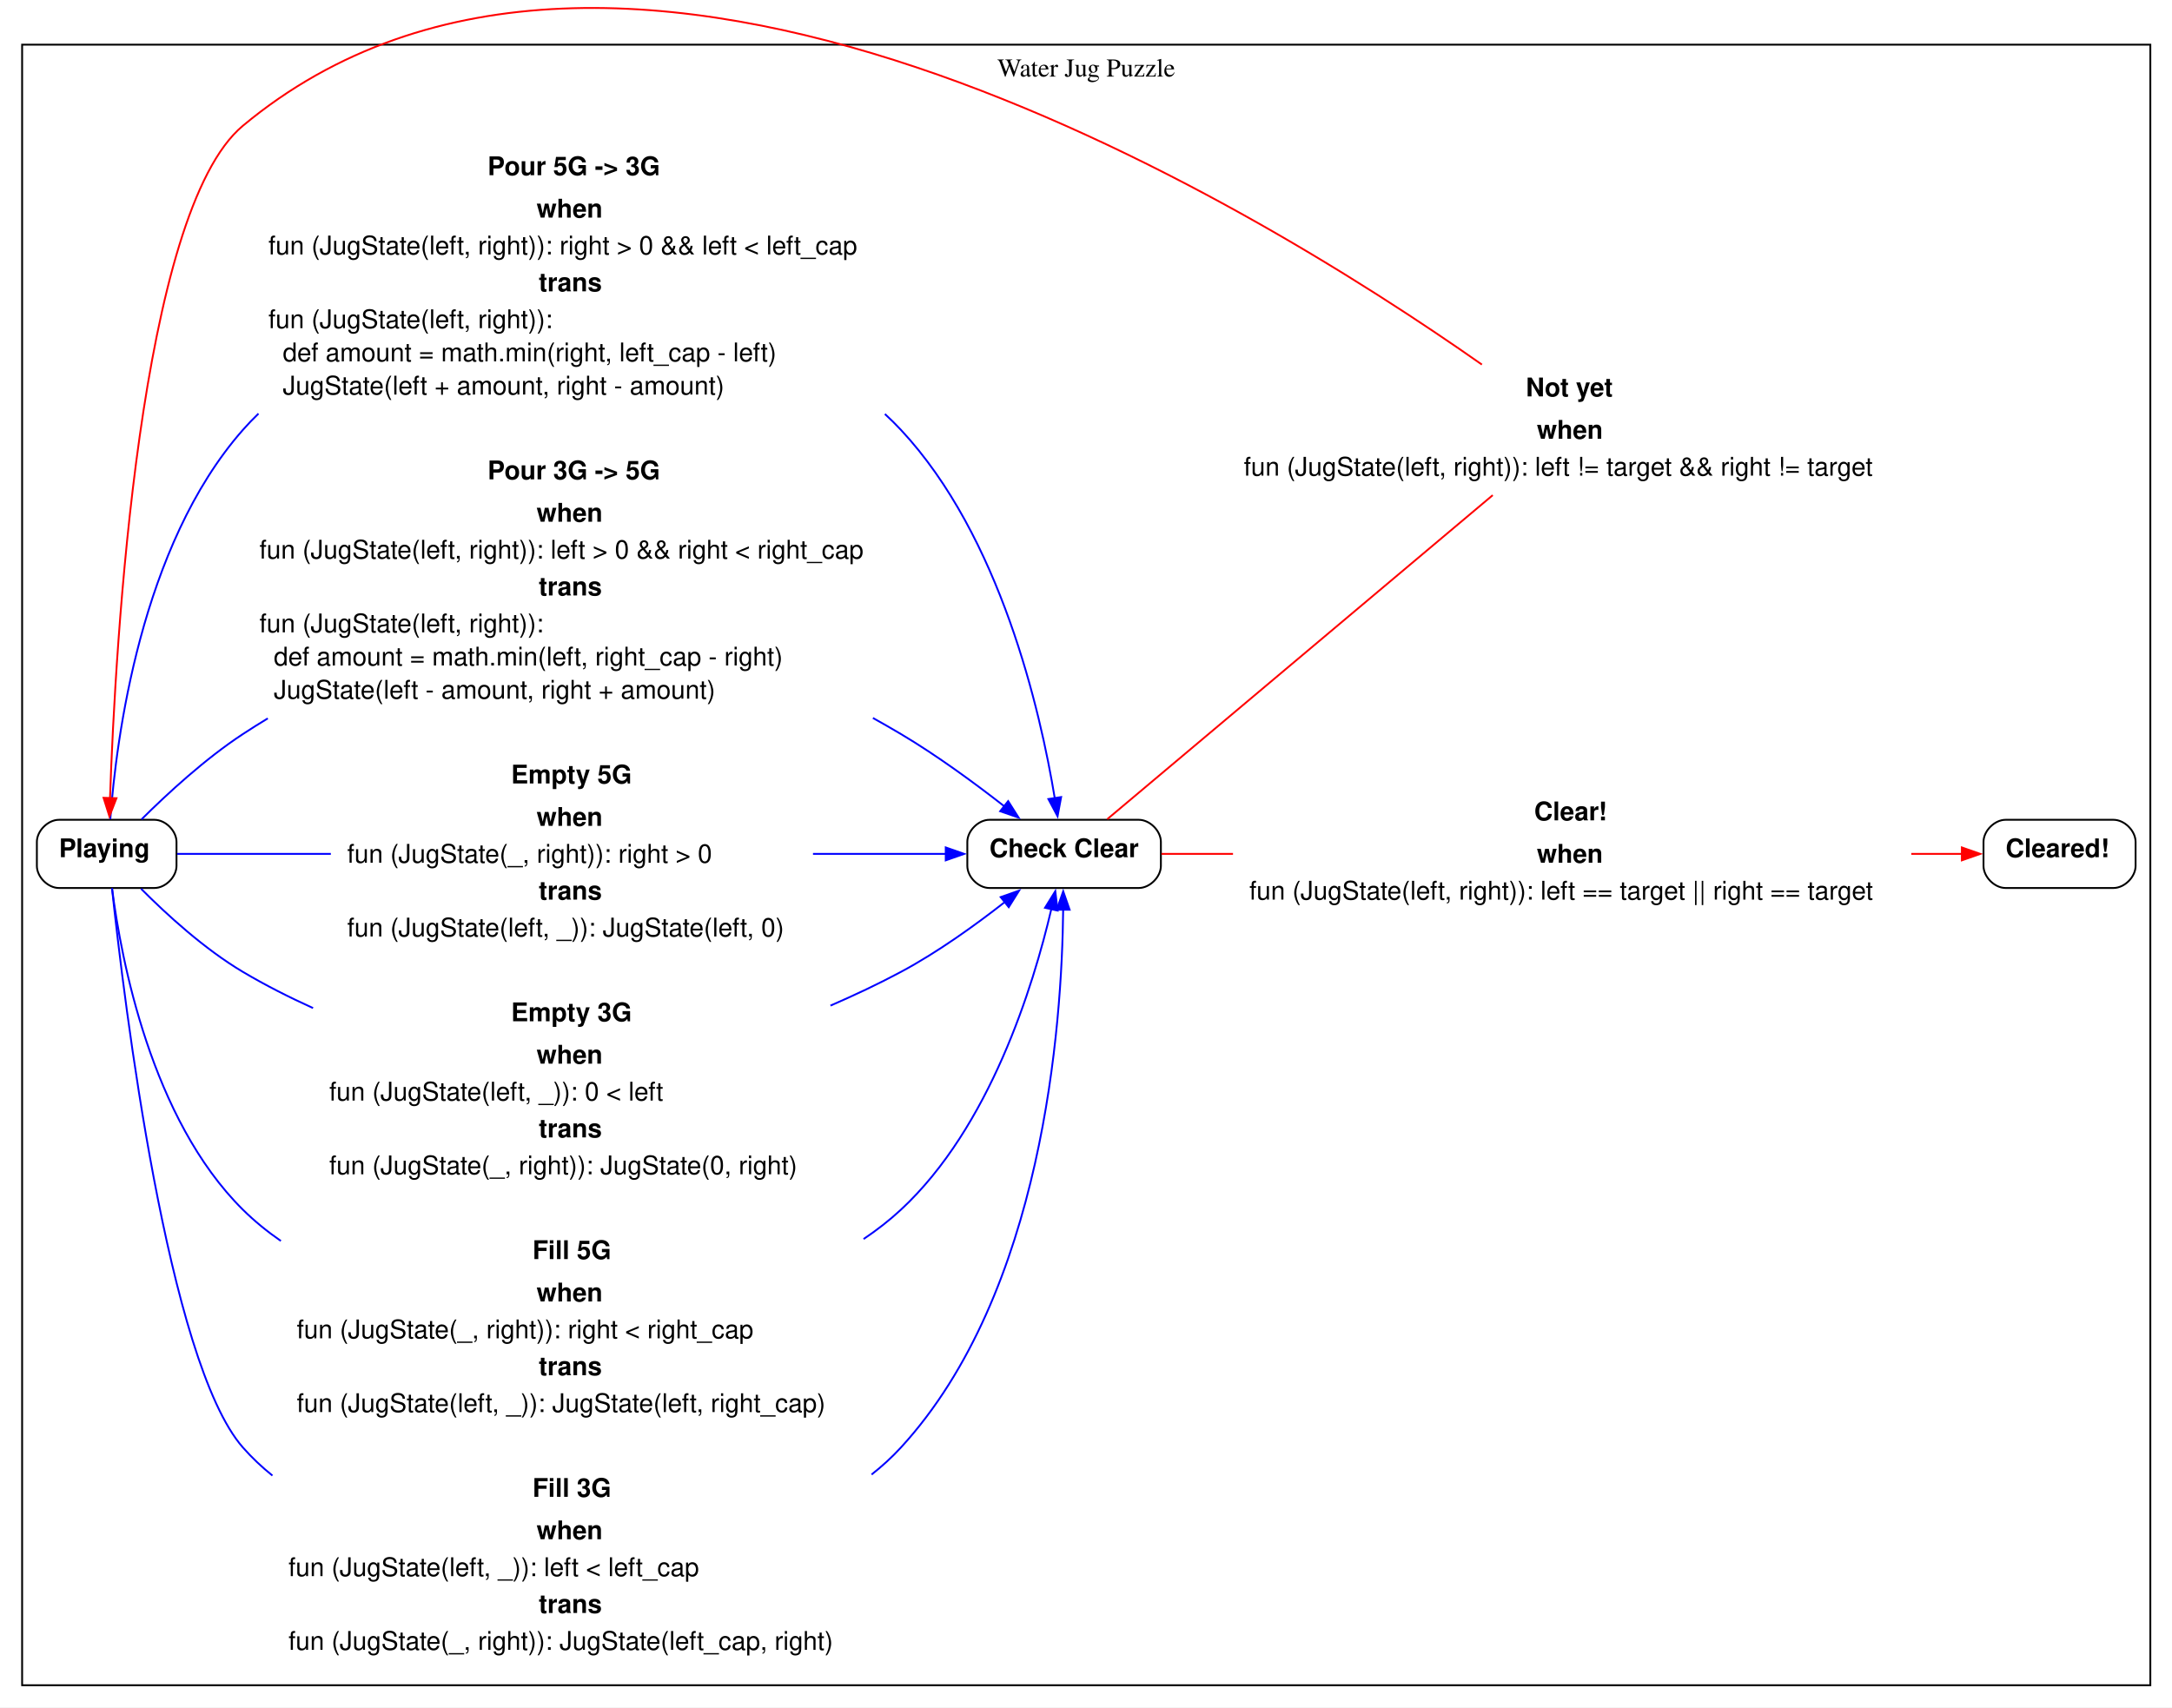
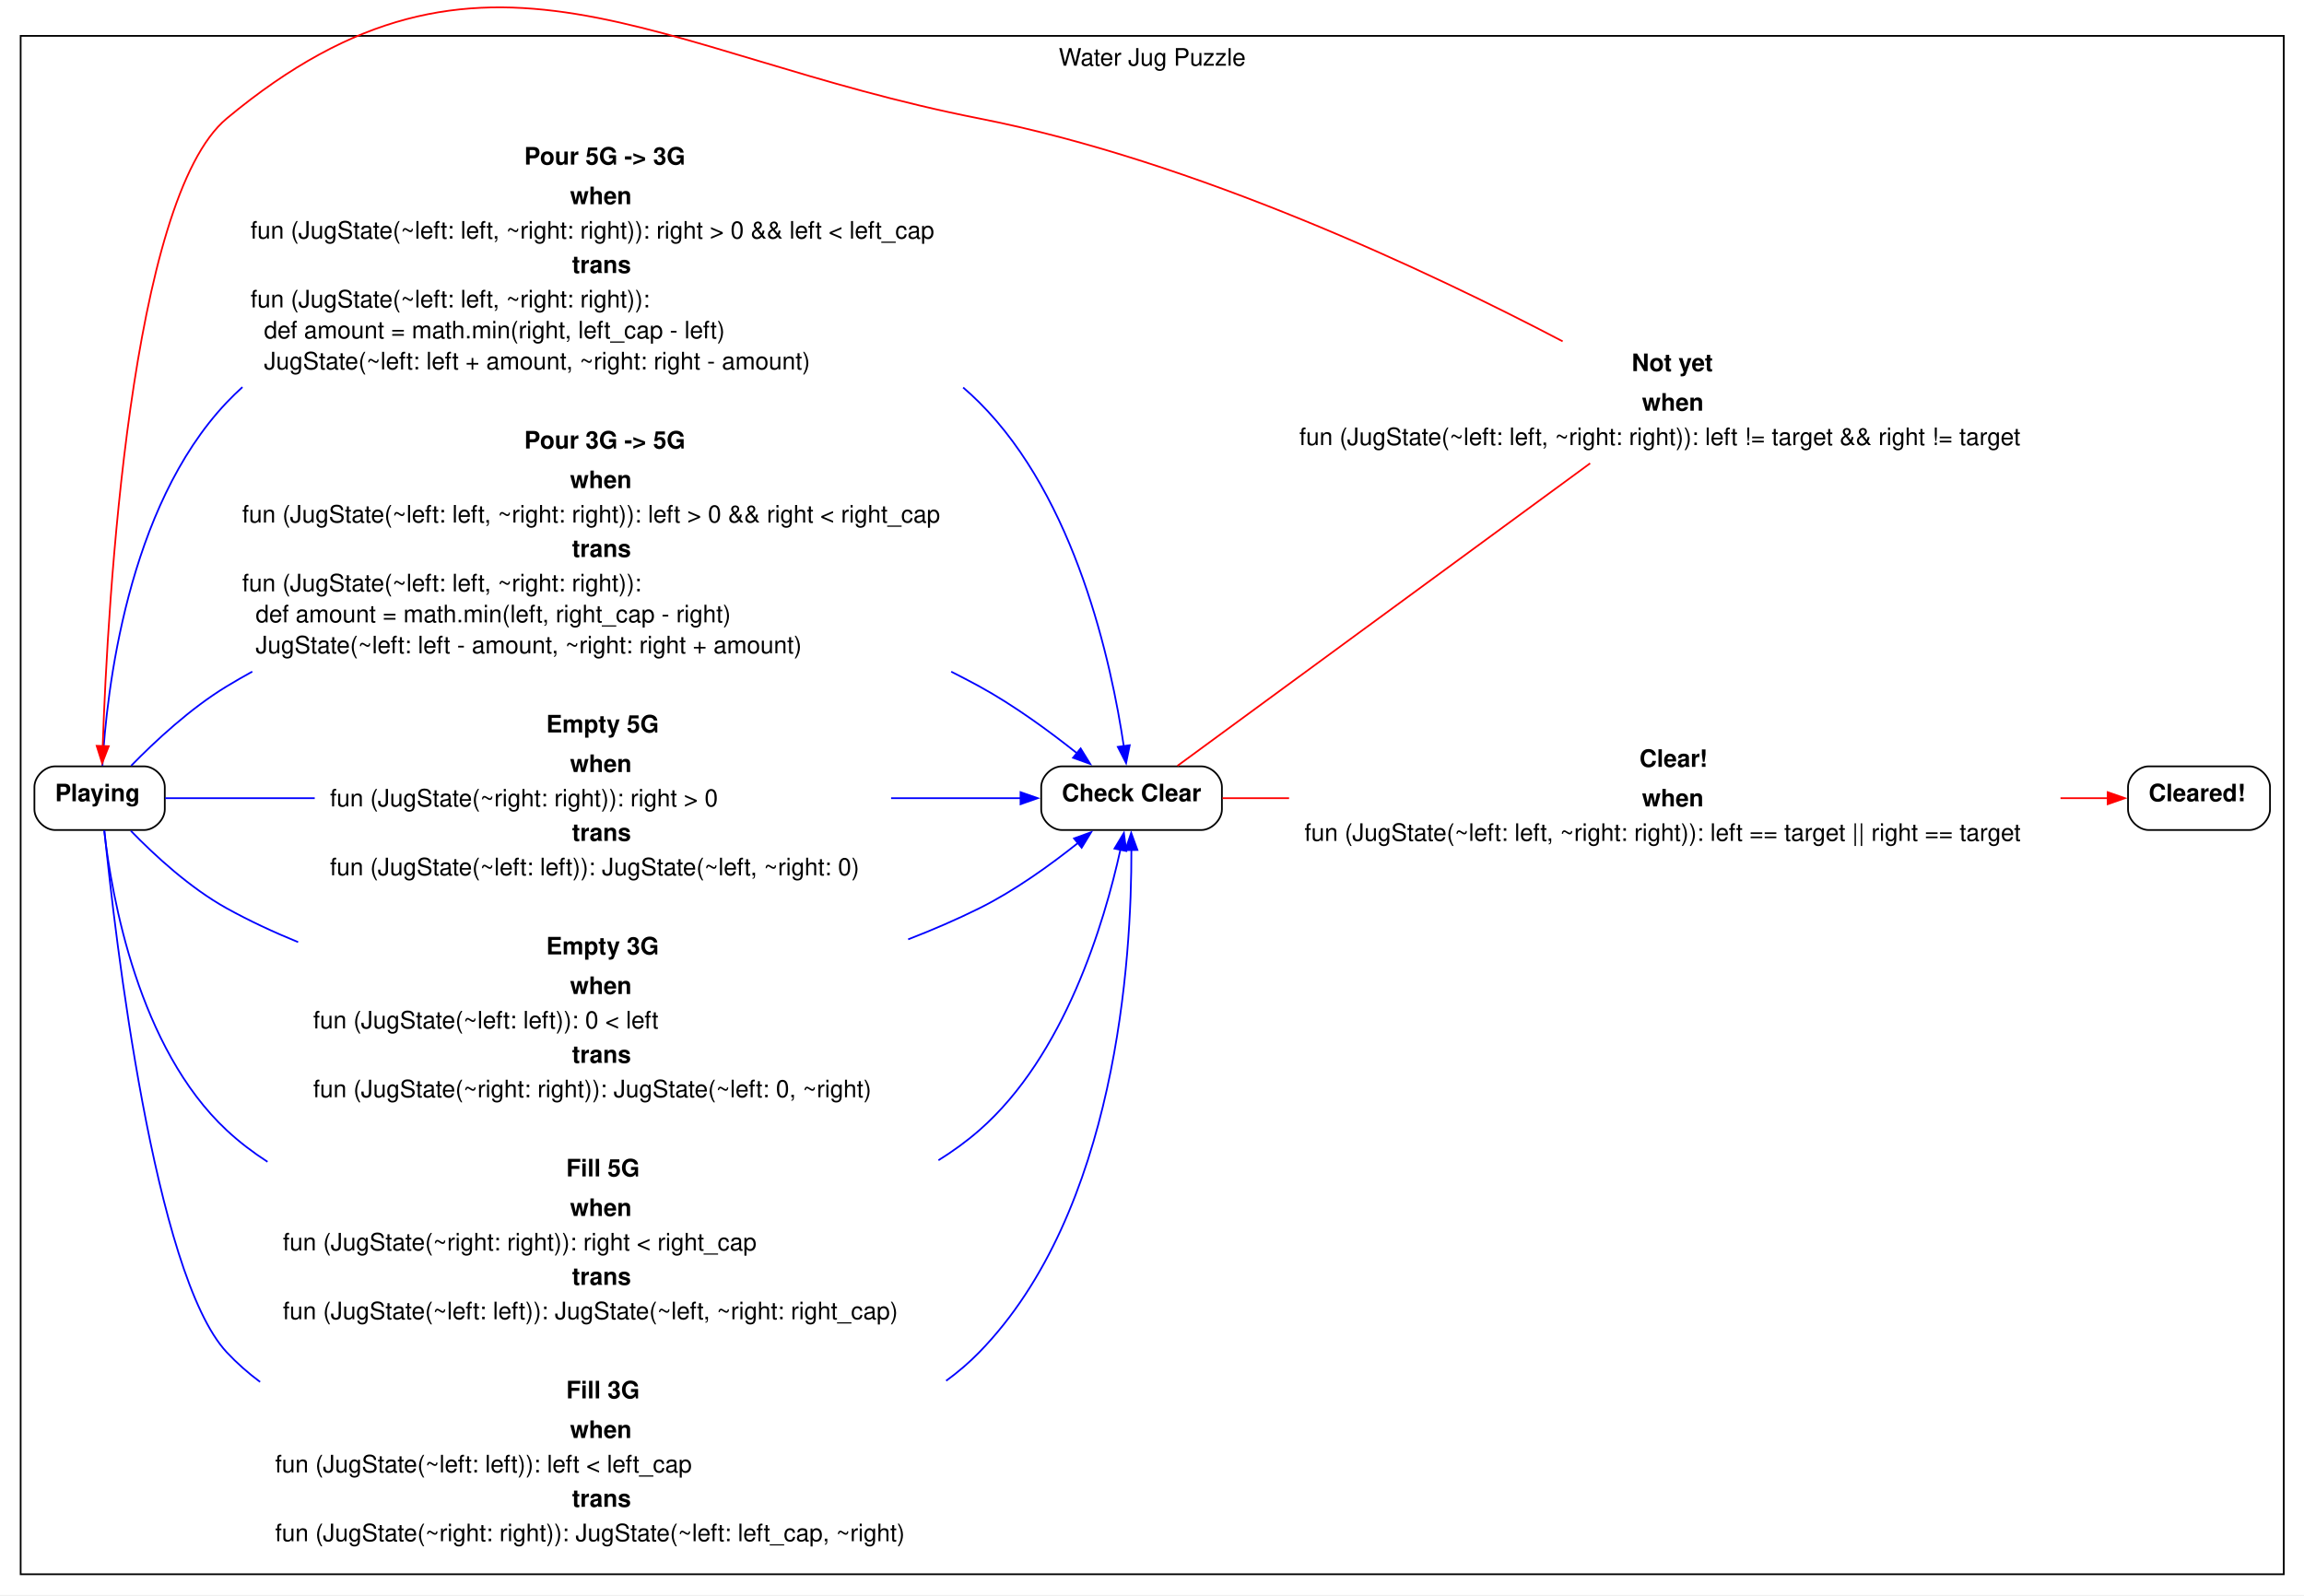
- <svg xmlns="http://www.w3.org/2000/svg" width="1571pt" height="1235pt" viewBox="0.00 0.00 1571.00 1235.00">
-   <g id="graph0" class="graph" transform="scale(1.33333 1.33333) rotate(0) translate(4 922.23)">
-     <polygon fill="white" stroke="none" points="-4,4 -4,-922.23 1174.5,-922.23 1174.5,4 -4,4" />
+ <svg xmlns="http://www.w3.org/2000/svg" width="1785pt" height="1236pt" viewBox="0.00 0.00 1785.00 1236.00">
+   <g id="graph0" class="graph" transform="scale(1.33333 1.33333) rotate(0) translate(4 922.85)">
+     <polygon fill="white" stroke="none" points="-4,4 -4,-922.85 1335,-922.85 1335,4 -4,4" />
    <g id="clust1" class="cluster">
-       <polygon fill="none" stroke="black" points="8,-8 8,-898 1162.5,-898 1162.5,-8 8,-8" />
-       <text xml:space="preserve" text-anchor="middle" x="585.25" y="-880.7" font-family="Times,serif" font-size="14.00">Water Jug Puzzle</text>
+       <polygon fill="none" stroke="black" points="8,-8 8,-902 1323,-902 1323,-8 8,-8" />
+       <text xml:space="preserve" text-anchor="middle" x="665.5" y="-884.7" font-family="Helvetica,Arial,sans-serif" font-size="14.00">Water Jug Puzzle</text>
    </g>
    <g id="node1" class="node">
      <path fill="white" stroke="black" d="M79.75,-477.5C79.75,-477.5 28,-477.5 28,-477.5 22,-477.5 16,-471.5 16,-465.5 16,-465.5 16,-452.5 16,-452.5 16,-446.5 22,-440.5 28,-440.5 28,-440.5 79.75,-440.5 79.75,-440.5 85.75,-440.5 91.75,-446.5 91.75,-452.5 91.75,-452.5 91.75,-465.5 91.75,-465.5 91.75,-471.5 85.75,-477.5 79.75,-477.5" />
      <text xml:space="preserve" text-anchor="start" x="28" y="-457.2" font-family="Helvetica,Arial,sans-serif" font-weight="bold" font-size="14.00">Playing</text>
    </g>
    <g id="node2" class="node">
-       <text xml:space="preserve" text-anchor="start" x="284.88" y="-110.2" font-family="Helvetica,Arial,sans-serif" font-weight="bold" font-size="14.00">Fill 3G</text>
-       <text xml:space="preserve" text-anchor="start" x="287.12" y="-87.2" font-family="Helvetica,Arial,sans-serif" font-weight="bold" font-size="14.00">when</text>
-       <text xml:space="preserve" text-anchor="start" x="152.5" y="-67.2" font-family="Helvetica,Arial,sans-serif" font-size="14.00">fun (JugState(left, _)): left &lt; left_cap</text>
-       <text xml:space="preserve" text-anchor="start" x="288.25" y="-47.2" font-family="Helvetica,Arial,sans-serif" font-weight="bold" font-size="14.00">trans</text>
-       <text xml:space="preserve" text-anchor="start" x="152.5" y="-27.2" font-family="Helvetica,Arial,sans-serif" font-size="14.00">fun (JugState(_, right)): JugState(left_cap, right)</text>
+       <text xml:space="preserve" text-anchor="start" x="325" y="-110.2" font-family="Helvetica,Arial,sans-serif" font-weight="bold" font-size="14.00">Fill 3G</text>
+       <text xml:space="preserve" text-anchor="start" x="327.25" y="-87.2" font-family="Helvetica,Arial,sans-serif" font-weight="bold" font-size="14.00">when</text>
+       <text xml:space="preserve" text-anchor="start" x="155.88" y="-67.2" font-family="Helvetica,Arial,sans-serif" font-size="14.00">fun (JugState(~left: left)): left &lt; left_cap</text>
+       <text xml:space="preserve" text-anchor="start" x="328.38" y="-47.2" font-family="Helvetica,Arial,sans-serif" font-weight="bold" font-size="14.00">trans</text>
+       <text xml:space="preserve" text-anchor="start" x="155.88" y="-27.2" font-family="Helvetica,Arial,sans-serif" font-size="14.00">fun (JugState(~right: right)): JugState(~left: left_cap, ~right)</text>
    </g>
    <g id="edge1" class="edge">
-       <path fill="none" stroke="blue" d="M56.75,-440.43C63.32,-378.94 87.07,-183.28 127.75,-137 132.63,-131.45 138.01,-126.38 143.79,-121.74" />
+       <path fill="none" stroke="blue" d="M56.65,-440.33C62.87,-378.54 85.68,-182.02 127.75,-137 133.67,-130.66 140.19,-124.93 147.14,-119.76" />
    </g>
    <g id="node3" class="node">
-       <text xml:space="preserve" text-anchor="start" x="284.88" y="-239.2" font-family="Helvetica,Arial,sans-serif" font-weight="bold" font-size="14.00">Fill 5G</text>
-       <text xml:space="preserve" text-anchor="start" x="287.12" y="-216.2" font-family="Helvetica,Arial,sans-serif" font-weight="bold" font-size="14.00">when</text>
-       <text xml:space="preserve" text-anchor="start" x="157" y="-196.2" font-family="Helvetica,Arial,sans-serif" font-size="14.00">fun (JugState(_, right)): right &lt; right_cap</text>
-       <text xml:space="preserve" text-anchor="start" x="288.25" y="-176.2" font-family="Helvetica,Arial,sans-serif" font-weight="bold" font-size="14.00">trans</text>
-       <text xml:space="preserve" text-anchor="start" x="157" y="-156.2" font-family="Helvetica,Arial,sans-serif" font-size="14.00">fun (JugState(left, _)): JugState(left, right_cap)</text>
+       <text xml:space="preserve" text-anchor="start" x="325" y="-239.2" font-family="Helvetica,Arial,sans-serif" font-weight="bold" font-size="14.00">Fill 5G</text>
+       <text xml:space="preserve" text-anchor="start" x="327.25" y="-216.2" font-family="Helvetica,Arial,sans-serif" font-weight="bold" font-size="14.00">when</text>
+       <text xml:space="preserve" text-anchor="start" x="160.38" y="-196.2" font-family="Helvetica,Arial,sans-serif" font-size="14.00">fun (JugState(~right: right)): right &lt; right_cap</text>
+       <text xml:space="preserve" text-anchor="start" x="328.38" y="-176.2" font-family="Helvetica,Arial,sans-serif" font-weight="bold" font-size="14.00">trans</text>
+       <text xml:space="preserve" text-anchor="start" x="160.38" y="-156.2" font-family="Helvetica,Arial,sans-serif" font-size="14.00">fun (JugState(~left: left)): JugState(~left, ~right: right_cap)</text>
    </g>
    <g id="edge3" class="edge">
-       <path fill="none" stroke="blue" d="M56.82,-440.01C61.73,-401.84 77.99,-315.26 127.75,-266 134.05,-259.77 140.99,-254.12 148.37,-249.02" />
+       <path fill="none" stroke="blue" d="M56.54,-440.05C60.96,-401.56 76.39,-313.85 127.75,-266 135.04,-259.21 143,-253.13 151.44,-247.69" />
    </g>
    <g id="node4" class="node">
-       <text xml:space="preserve" text-anchor="start" x="273.25" y="-368.2" font-family="Helvetica,Arial,sans-serif" font-weight="bold" font-size="14.00">Empty 3G</text>
-       <text xml:space="preserve" text-anchor="start" x="287.12" y="-345.2" font-family="Helvetica,Arial,sans-serif" font-weight="bold" font-size="14.00">when</text>
-       <text xml:space="preserve" text-anchor="start" x="174.62" y="-325.2" font-family="Helvetica,Arial,sans-serif" font-size="14.00">fun (JugState(left, _)): 0 &lt; left</text>
-       <text xml:space="preserve" text-anchor="start" x="288.25" y="-305.2" font-family="Helvetica,Arial,sans-serif" font-weight="bold" font-size="14.00">trans</text>
-       <text xml:space="preserve" text-anchor="start" x="174.62" y="-285.2" font-family="Helvetica,Arial,sans-serif" font-size="14.00">fun (JugState(_, right)): JugState(0, right)</text>
+       <text xml:space="preserve" text-anchor="start" x="313.38" y="-368.2" font-family="Helvetica,Arial,sans-serif" font-weight="bold" font-size="14.00">Empty 3G</text>
+       <text xml:space="preserve" text-anchor="start" x="327.25" y="-345.2" font-family="Helvetica,Arial,sans-serif" font-weight="bold" font-size="14.00">when</text>
+       <text xml:space="preserve" text-anchor="start" x="178" y="-325.2" font-family="Helvetica,Arial,sans-serif" font-size="14.00">fun (JugState(~left: left)): 0 &lt; left</text>
+       <text xml:space="preserve" text-anchor="start" x="328.38" y="-305.2" font-family="Helvetica,Arial,sans-serif" font-weight="bold" font-size="14.00">trans</text>
+       <text xml:space="preserve" text-anchor="start" x="178" y="-285.2" font-family="Helvetica,Arial,sans-serif" font-size="14.00">fun (JugState(~right: right)): JugState(~left: 0, ~right)</text>
    </g>
    <g id="edge5" class="edge">
-       <path fill="none" stroke="blue" d="M72.54,-440.08C86.45,-426.08 106.9,-407.38 127.75,-395 139.74,-387.88 152.65,-381.33 165.83,-375.36" />
+       <path fill="none" stroke="blue" d="M72.05,-440.01C85.85,-425.78 106.39,-406.82 127.75,-395 140.86,-387.74 154.87,-381.21 169.23,-375.35" />
    </g>
    <g id="node5" class="node">
-       <text xml:space="preserve" text-anchor="start" x="273.25" y="-497.2" font-family="Helvetica,Arial,sans-serif" font-weight="bold" font-size="14.00">Empty 5G</text>
-       <text xml:space="preserve" text-anchor="start" x="287.12" y="-474.2" font-family="Helvetica,Arial,sans-serif" font-weight="bold" font-size="14.00">when</text>
-       <text xml:space="preserve" text-anchor="start" x="184.38" y="-454.2" font-family="Helvetica,Arial,sans-serif" font-size="14.00">fun (JugState(_, right)): right &gt; 0</text>
-       <text xml:space="preserve" text-anchor="start" x="288.25" y="-434.2" font-family="Helvetica,Arial,sans-serif" font-weight="bold" font-size="14.00">trans</text>
-       <text xml:space="preserve" text-anchor="start" x="184.38" y="-414.2" font-family="Helvetica,Arial,sans-serif" font-size="14.00">fun (JugState(left, _)): JugState(left, 0)</text>
+       <text xml:space="preserve" text-anchor="start" x="313.38" y="-497.2" font-family="Helvetica,Arial,sans-serif" font-weight="bold" font-size="14.00">Empty 5G</text>
+       <text xml:space="preserve" text-anchor="start" x="327.25" y="-474.2" font-family="Helvetica,Arial,sans-serif" font-weight="bold" font-size="14.00">when</text>
+       <text xml:space="preserve" text-anchor="start" x="187.75" y="-454.2" font-family="Helvetica,Arial,sans-serif" font-size="14.00">fun (JugState(~right: right)): right &gt; 0</text>
+       <text xml:space="preserve" text-anchor="start" x="328.38" y="-434.2" font-family="Helvetica,Arial,sans-serif" font-weight="bold" font-size="14.00">trans</text>
+       <text xml:space="preserve" text-anchor="start" x="187.75" y="-414.2" font-family="Helvetica,Arial,sans-serif" font-size="14.00">fun (JugState(~left: left)): JugState(~left, ~right: 0)</text>
    </g>
    <g id="edge7" class="edge">
-       <path fill="none" stroke="blue" d="M92.09,-459C114.63,-459 144.88,-459 175.48,-459" />
+       <path fill="none" stroke="blue" d="M91.96,-459C114.91,-459 146.16,-459 178.88,-459" />
    </g>
    <g id="node6" class="node">
-       <text xml:space="preserve" text-anchor="start" x="260.5" y="-662.2" font-family="Helvetica,Arial,sans-serif" font-weight="bold" font-size="14.00">Pour 3G -&gt; 5G</text>
-       <text xml:space="preserve" text-anchor="start" x="287.12" y="-639.2" font-family="Helvetica,Arial,sans-serif" font-weight="bold" font-size="14.00">when</text>
-       <text xml:space="preserve" text-anchor="start" x="136.75" y="-619.2" font-family="Helvetica,Arial,sans-serif" font-size="14.00">fun (JugState(left, right)): left &gt; 0 &amp;&amp; right &lt; right_cap</text>
-       <text xml:space="preserve" text-anchor="start" x="288.25" y="-599.2" font-family="Helvetica,Arial,sans-serif" font-weight="bold" font-size="14.00">trans</text>
-       <text xml:space="preserve" text-anchor="start" x="136.75" y="-579.2" font-family="Helvetica,Arial,sans-serif" font-size="14.00">fun (JugState(left, right)):</text>
+       <text xml:space="preserve" text-anchor="start" x="300.62" y="-662.2" font-family="Helvetica,Arial,sans-serif" font-weight="bold" font-size="14.00">Pour 3G -&gt; 5G</text>
+       <text xml:space="preserve" text-anchor="start" x="327.25" y="-639.2" font-family="Helvetica,Arial,sans-serif" font-weight="bold" font-size="14.00">when</text>
+       <text xml:space="preserve" text-anchor="start" x="136.75" y="-619.2" font-family="Helvetica,Arial,sans-serif" font-size="14.00">fun (JugState(~left: left, ~right: right)): left &gt; 0 &amp;&amp; right &lt; right_cap</text>
+       <text xml:space="preserve" text-anchor="start" x="328.38" y="-599.2" font-family="Helvetica,Arial,sans-serif" font-weight="bold" font-size="14.00">trans</text>
+       <text xml:space="preserve" text-anchor="start" x="136.75" y="-579.2" font-family="Helvetica,Arial,sans-serif" font-size="14.00">fun (JugState(~left: left, ~right: right)):</text>
      <text xml:space="preserve" text-anchor="start" x="136.75" y="-561.2" font-family="Helvetica,Arial,sans-serif" font-size="14.00">  def amount = math.min(left, right_cap - right)</text>
-       <text xml:space="preserve" text-anchor="start" x="136.75" y="-543.2" font-family="Helvetica,Arial,sans-serif" font-size="14.00">  JugState(left - amount, right + amount)</text>
+       <text xml:space="preserve" text-anchor="start" x="136.75" y="-543.2" font-family="Helvetica,Arial,sans-serif" font-size="14.00">  JugState(~left: left - amount, ~right: right + amount)</text>
    </g>
    <g id="edge9" class="edge">
-       <path fill="none" stroke="blue" d="M72.79,-477.75C86.83,-491.72 107.34,-510.61 127.75,-524 132.15,-526.89 136.67,-529.72 141.27,-532.51" />
+       <path fill="none" stroke="blue" d="M72.24,-477.88C86.13,-492.11 106.72,-511.27 127.75,-524 132.59,-526.93 137.54,-529.78 142.59,-532.56" />
    </g>
    <g id="node7" class="node">
-       <text xml:space="preserve" text-anchor="start" x="260.5" y="-827.2" font-family="Helvetica,Arial,sans-serif" font-weight="bold" font-size="14.00">Pour 5G -&gt; 3G</text>
-       <text xml:space="preserve" text-anchor="start" x="287.12" y="-804.2" font-family="Helvetica,Arial,sans-serif" font-weight="bold" font-size="14.00">when</text>
-       <text xml:space="preserve" text-anchor="start" x="141.62" y="-784.2" font-family="Helvetica,Arial,sans-serif" font-size="14.00">fun (JugState(left, right)): right &gt; 0 &amp;&amp; left &lt; left_cap</text>
-       <text xml:space="preserve" text-anchor="start" x="288.25" y="-764.2" font-family="Helvetica,Arial,sans-serif" font-weight="bold" font-size="14.00">trans</text>
-       <text xml:space="preserve" text-anchor="start" x="141.62" y="-744.2" font-family="Helvetica,Arial,sans-serif" font-size="14.00">fun (JugState(left, right)):</text>
+       <text xml:space="preserve" text-anchor="start" x="300.62" y="-827.2" font-family="Helvetica,Arial,sans-serif" font-weight="bold" font-size="14.00">Pour 5G -&gt; 3G</text>
+       <text xml:space="preserve" text-anchor="start" x="327.25" y="-804.2" font-family="Helvetica,Arial,sans-serif" font-weight="bold" font-size="14.00">when</text>
+       <text xml:space="preserve" text-anchor="start" x="141.62" y="-784.2" font-family="Helvetica,Arial,sans-serif" font-size="14.00">fun (JugState(~left: left, ~right: right)): right &gt; 0 &amp;&amp; left &lt; left_cap</text>
+       <text xml:space="preserve" text-anchor="start" x="328.38" y="-764.2" font-family="Helvetica,Arial,sans-serif" font-weight="bold" font-size="14.00">trans</text>
+       <text xml:space="preserve" text-anchor="start" x="141.62" y="-744.2" font-family="Helvetica,Arial,sans-serif" font-size="14.00">fun (JugState(~left: left, ~right: right)):</text>
      <text xml:space="preserve" text-anchor="start" x="141.62" y="-726.2" font-family="Helvetica,Arial,sans-serif" font-size="14.00">  def amount = math.min(right, left_cap - left)</text>
-       <text xml:space="preserve" text-anchor="start" x="141.62" y="-708.2" font-family="Helvetica,Arial,sans-serif" font-size="14.00">  JugState(left + amount, right - amount)</text>
+       <text xml:space="preserve" text-anchor="start" x="141.62" y="-708.2" font-family="Helvetica,Arial,sans-serif" font-size="14.00">  JugState(~left: left + amount, ~right: right - amount)</text>
    </g>
    <g id="edge11" class="edge">
-       <path fill="none" stroke="blue" d="M55.84,-477.86C58.97,-520.6 72.22,-626 127.75,-689 130.44,-692.06 133.27,-695.01 136.22,-697.85" />
+       <path fill="none" stroke="blue" d="M55.5,-477.83C57.94,-520.96 69.83,-627.9 127.75,-689 130.67,-692.08 133.71,-695.04 136.86,-697.89" />
    </g>
    <g id="node8" class="node">
-       <path fill="white" stroke="black" d="M613.75,-477.5C613.75,-477.5 532.75,-477.5 532.75,-477.5 526.75,-477.5 520.75,-471.5 520.75,-465.5 520.75,-465.5 520.75,-452.5 520.75,-452.5 520.75,-446.5 526.75,-440.5 532.75,-440.5 532.75,-440.5 613.75,-440.5 613.75,-440.5 619.75,-440.5 625.75,-446.5 625.75,-452.5 625.75,-452.5 625.75,-465.5 625.75,-465.5 625.75,-471.5 619.75,-477.5 613.75,-477.5" />
-       <text xml:space="preserve" text-anchor="start" x="532.75" y="-457.2" font-family="Helvetica,Arial,sans-serif" font-weight="bold" font-size="14.00">Check Clear</text>
+       <path fill="white" stroke="black" d="M694,-477.5C694,-477.5 613,-477.5 613,-477.5 607,-477.5 601,-471.5 601,-465.5 601,-465.5 601,-452.5 601,-452.5 601,-446.5 607,-440.5 613,-440.5 613,-440.5 694,-440.5 694,-440.5 700,-440.5 706,-446.5 706,-452.5 706,-452.5 706,-465.5 706,-465.5 706,-471.5 700,-477.5 694,-477.5" />
+       <text xml:space="preserve" text-anchor="start" x="613" y="-457.2" font-family="Helvetica,Arial,sans-serif" font-weight="bold" font-size="14.00">Check Clear</text>
    </g>
    <g id="edge2" class="edge">
-       <path fill="none" stroke="blue" d="M468.81,-122.31C474.51,-126.8 479.87,-131.68 484.75,-137 561.87,-221.03 572.12,-366.25 572.74,-428.85" />
-       <polygon fill="blue" stroke="blue" points="569.24,-428.72 572.76,-438.71 576.24,-428.71 569.24,-428.72" />
+       <path fill="none" stroke="blue" d="M545.75,-120.42C552.62,-125.42 559.08,-130.93 565,-137 644.82,-218.84 653.58,-365.85 653.4,-428.92" />
+       <polygon fill="blue" stroke="blue" points="649.9,-428.82 653.28,-438.86 656.9,-428.9 649.9,-428.82" />
    </g>
    <g id="edge4" class="edge">
-       <path fill="none" stroke="blue" d="M464.48,-250.07C471.68,-254.9 478.5,-260.2 484.75,-266 532.96,-310.74 556.51,-387.11 566.33,-429.12" />
-       <polygon fill="blue" stroke="blue" points="562.89,-429.76 568.47,-438.77 569.72,-428.25 562.89,-429.76" />
+       <path fill="none" stroke="blue" d="M541.29,-248.58C549.68,-253.8 557.65,-259.58 565,-266 614.67,-309.36 637.68,-386.61 647.01,-429.04" />
+       <polygon fill="blue" stroke="blue" points="643.58,-429.71 649.04,-438.79 650.43,-428.29 643.58,-429.71" />
    </g>
    <g id="edge6" class="edge">
-       <path fill="none" stroke="blue" d="M446.51,-376.69C459.65,-382.38 472.6,-388.5 484.75,-395 504.59,-405.61 524.98,-420.27 541.08,-432.88" />
-       <polygon fill="blue" stroke="blue" points="538.84,-435.57 548.84,-439.08 543.21,-430.1 538.84,-435.57" />
+       <path fill="none" stroke="blue" d="M523.7,-376.96C537.91,-382.46 551.84,-388.47 565,-395 585.62,-405.24 606.52,-420.31 622.72,-433.25" />
+       <polygon fill="blue" stroke="blue" points="620.07,-435.61 630.03,-439.23 624.5,-430.19 620.07,-435.61" />
    </g>
    <g id="edge8" class="edge">
-       <path fill="none" stroke="blue" d="M437.03,-459C462.16,-459 487.41,-459 509.18,-459" />
-       <polygon fill="blue" stroke="blue" points="509.04,-462.5 519.04,-459 509.04,-455.5 509.04,-462.5" />
+       <path fill="none" stroke="blue" d="M513.78,-459C540.61,-459 566.88,-459 589.2,-459" />
+       <polygon fill="blue" stroke="blue" points="588.99,-462.5 598.99,-459 588.99,-455.5 588.99,-462.5" />
    </g>
    <g id="edge10" class="edge">
-       <path fill="none" stroke="blue" d="M469.53,-532.74C474.7,-529.86 479.79,-526.95 484.75,-524 504.2,-512.45 524.57,-497.51 540.75,-484.87" />
-       <polygon fill="blue" stroke="blue" points="542.9,-487.63 548.57,-478.68 538.56,-482.14 542.9,-487.63" />
+       <path fill="none" stroke="blue" d="M548.71,-532.53C554.24,-529.74 559.68,-526.9 565,-524 585.18,-512.98 605.92,-497.78 622.13,-484.85" />
+       <polygon fill="blue" stroke="blue" points="623.91,-487.92 629.47,-478.9 619.5,-482.48 623.91,-487.92" />
    </g>
    <g id="edge12" class="edge">
-       <path fill="none" stroke="blue" d="M476.04,-697.64C479.06,-694.86 481.97,-691.98 484.75,-689 538.62,-631.26 560.32,-537 568.21,-489.05" />
-       <polygon fill="blue" stroke="blue" points="571.64,-489.83 569.7,-479.41 564.72,-488.76 571.64,-489.83" />
+       <path fill="none" stroke="blue" d="M555.65,-697.66C558.88,-694.88 562,-691.99 565,-689 621.07,-633.11 641.81,-537.63 648.99,-489.15" />
+       <polygon fill="blue" stroke="blue" points="652.44,-489.78 650.33,-479.39 645.51,-488.82 652.44,-489.78" />
    </g>
    <g id="node9" class="node">
-       <text xml:space="preserve" text-anchor="start" x="823.75" y="-707.2" font-family="Helvetica,Arial,sans-serif" font-weight="bold" font-size="14.00">Not yet</text>
-       <text xml:space="preserve" text-anchor="start" x="829.75" y="-684.2" font-family="Helvetica,Arial,sans-serif" font-weight="bold" font-size="14.00">when</text>
-       <text xml:space="preserve" text-anchor="start" x="670.75" y="-664.2" font-family="Helvetica,Arial,sans-serif" font-size="14.00">fun (JugState(left, right)): left != target &amp;&amp; right != target</text>
+       <text xml:space="preserve" text-anchor="start" x="944.12" y="-707.2" font-family="Helvetica,Arial,sans-serif" font-weight="bold" font-size="14.00">Not yet</text>
+       <text xml:space="preserve" text-anchor="start" x="950.12" y="-684.2" font-family="Helvetica,Arial,sans-serif" font-weight="bold" font-size="14.00">when</text>
+       <text xml:space="preserve" text-anchor="start" x="751" y="-664.2" font-family="Helvetica,Arial,sans-serif" font-size="14.00">fun (JugState(~left: left, ~right: right)): left != target &amp;&amp; right != target</text>
    </g>
    <g id="edge13" class="edge">
-       <path fill="none" stroke="red" d="M596.64,-477.82C642.34,-516.23 746.96,-604.17 805.76,-653.6" />
+       <path fill="none" stroke="red" d="M680.18,-477.82C732.57,-516.23 852.54,-604.17 919.96,-653.6" />
    </g>
    <g id="node10" class="node">
-       <text xml:space="preserve" text-anchor="start" x="828.25" y="-477.2" font-family="Helvetica,Arial,sans-serif" font-weight="bold" font-size="14.00">Clear!</text>
-       <text xml:space="preserve" text-anchor="start" x="829.75" y="-454.2" font-family="Helvetica,Arial,sans-serif" font-weight="bold" font-size="14.00">when</text>
-       <text xml:space="preserve" text-anchor="start" x="673.75" y="-434.2" font-family="Helvetica,Arial,sans-serif" font-size="14.00">fun (JugState(left, right)): left == target || right == target</text>
+       <text xml:space="preserve" text-anchor="start" x="948.62" y="-477.2" font-family="Helvetica,Arial,sans-serif" font-weight="bold" font-size="14.00">Clear!</text>
+       <text xml:space="preserve" text-anchor="start" x="950.12" y="-454.2" font-family="Helvetica,Arial,sans-serif" font-weight="bold" font-size="14.00">when</text>
+       <text xml:space="preserve" text-anchor="start" x="754" y="-434.2" font-family="Helvetica,Arial,sans-serif" font-size="14.00">fun (JugState(~left: left, ~right: right)): left == target || right == target</text>
    </g>
    <g id="edge15" class="edge">
-       <path fill="none" stroke="red" d="M626.04,-459C637.81,-459 650.98,-459 664.87,-459" />
+       <path fill="none" stroke="red" d="M706.31,-459C717.97,-459 731.07,-459 745.02,-459" />
    </g>
    <g id="edge14" class="edge">
-       <path fill="none" stroke="red" d="M799.89,-724.45C674.2,-812.68 331.07,-1023.24 127.75,-854 71.69,-807.33 58.59,-573.13 55.67,-489.08" />
+       <path fill="none" stroke="red" d="M903.99,-724.49C826.4,-765.14 690.62,-829.29 565,-854 374.32,-891.5 277.11,-978.33 127.75,-854 71.69,-807.33 58.59,-573.13 55.67,-489.08" />
      <polygon fill="red" stroke="red" points="59.18,-489.21 55.36,-479.33 52.18,-489.43 59.18,-489.21" />
    </g>
    <g id="node11" class="node">
-       <path fill="white" stroke="black" d="M1142.5,-477.5C1142.5,-477.5 1084,-477.5 1084,-477.5 1078,-477.5 1072,-471.5 1072,-465.5 1072,-465.5 1072,-452.5 1072,-452.5 1072,-446.5 1078,-440.5 1084,-440.5 1084,-440.5 1142.5,-440.5 1142.5,-440.5 1148.5,-440.5 1154.5,-446.5 1154.5,-452.5 1154.5,-452.5 1154.5,-465.5 1154.5,-465.5 1154.5,-471.5 1148.5,-477.5 1142.5,-477.5" />
-       <text xml:space="preserve" text-anchor="start" x="1084" y="-457.2" font-family="Helvetica,Arial,sans-serif" font-weight="bold" font-size="14.00">Cleared!</text>
+       <path fill="white" stroke="black" d="M1303,-477.5C1303,-477.5 1244.5,-477.5 1244.5,-477.5 1238.5,-477.5 1232.5,-471.5 1232.5,-465.5 1232.5,-465.5 1232.5,-452.5 1232.5,-452.5 1232.5,-446.5 1238.5,-440.5 1244.5,-440.5 1244.5,-440.5 1303,-440.5 1303,-440.5 1309,-440.5 1315,-446.5 1315,-452.5 1315,-452.5 1315,-465.5 1315,-465.5 1315,-471.5 1309,-477.5 1303,-477.5" />
+       <text xml:space="preserve" text-anchor="start" x="1244.5" y="-457.2" font-family="Helvetica,Arial,sans-serif" font-weight="bold" font-size="14.00">Cleared!</text>
    </g>
    <g id="edge16" class="edge">
-       <path fill="none" stroke="red" d="M1032.82,-459C1042.6,-459 1051.93,-459 1060.53,-459" />
-       <polygon fill="red" stroke="red" points="1060.26,-462.5 1070.26,-459 1060.26,-455.5 1060.26,-462.5" />
+       <path fill="none" stroke="red" d="M1193.27,-459C1203.02,-459 1212.26,-459 1220.74,-459" />
+       <polygon fill="red" stroke="red" points="1220.7,-462.5 1230.7,-459 1220.7,-455.5 1220.7,-462.5" />
    </g>
  </g>
</svg>
